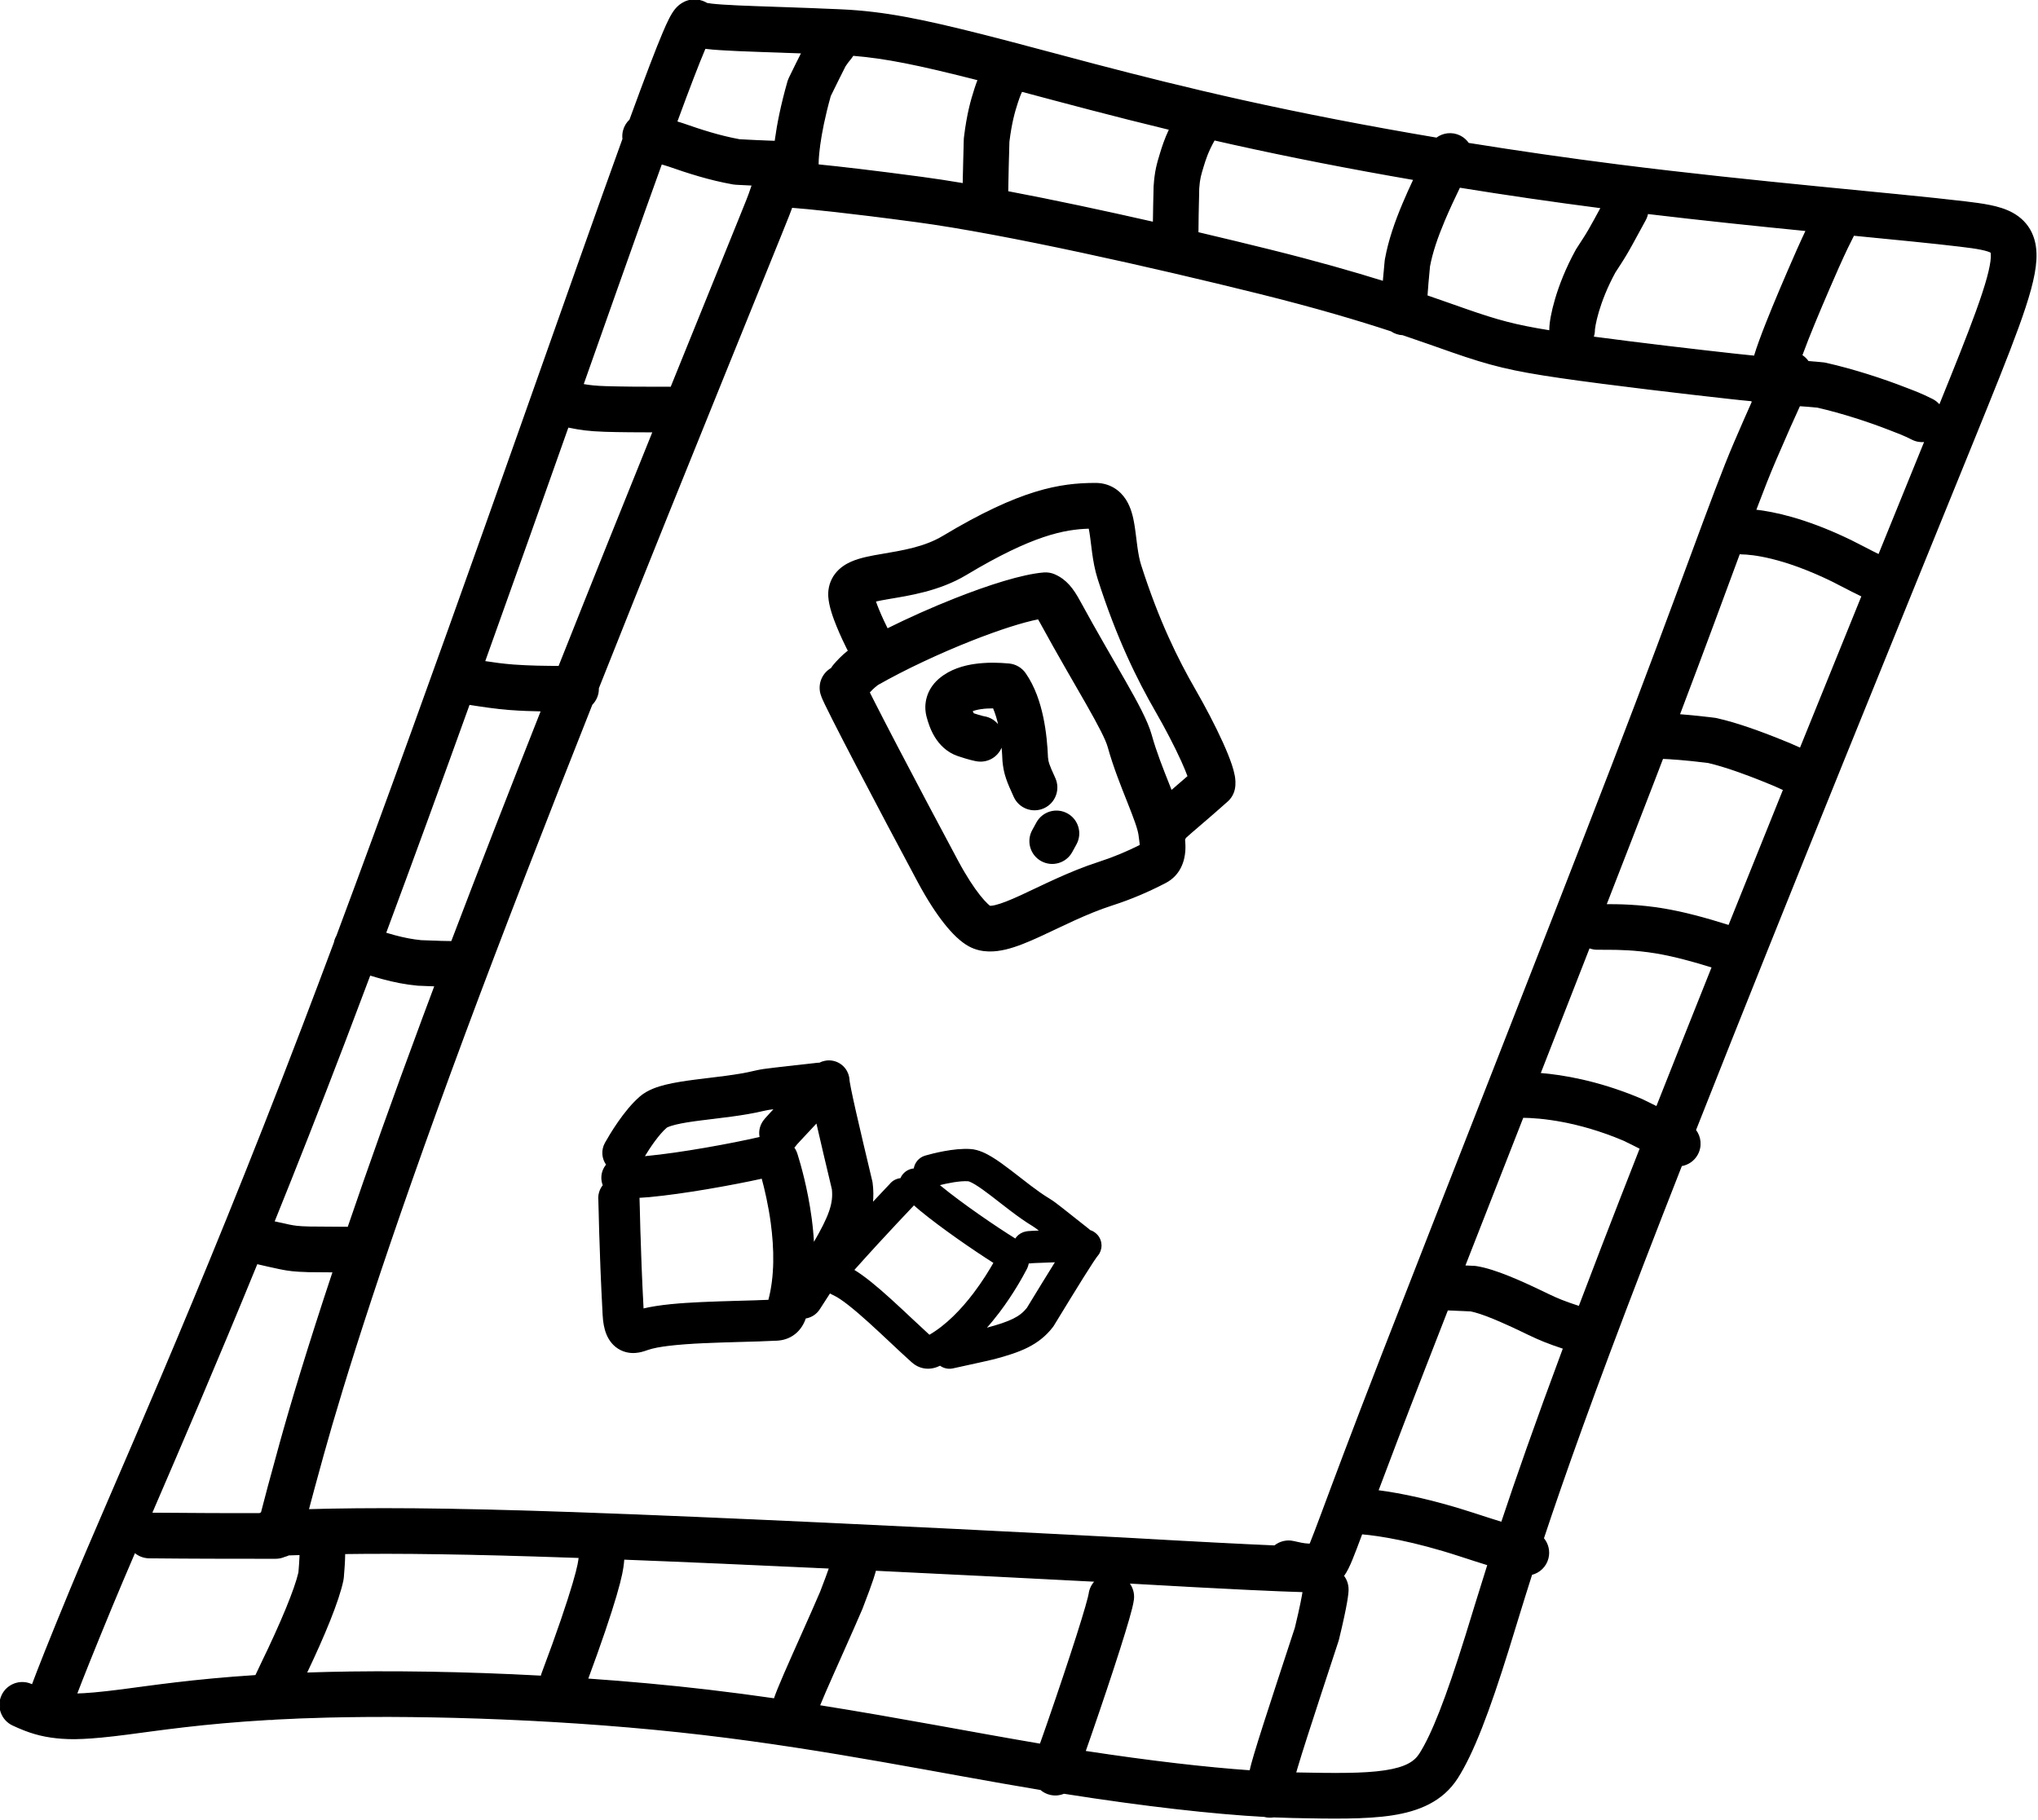
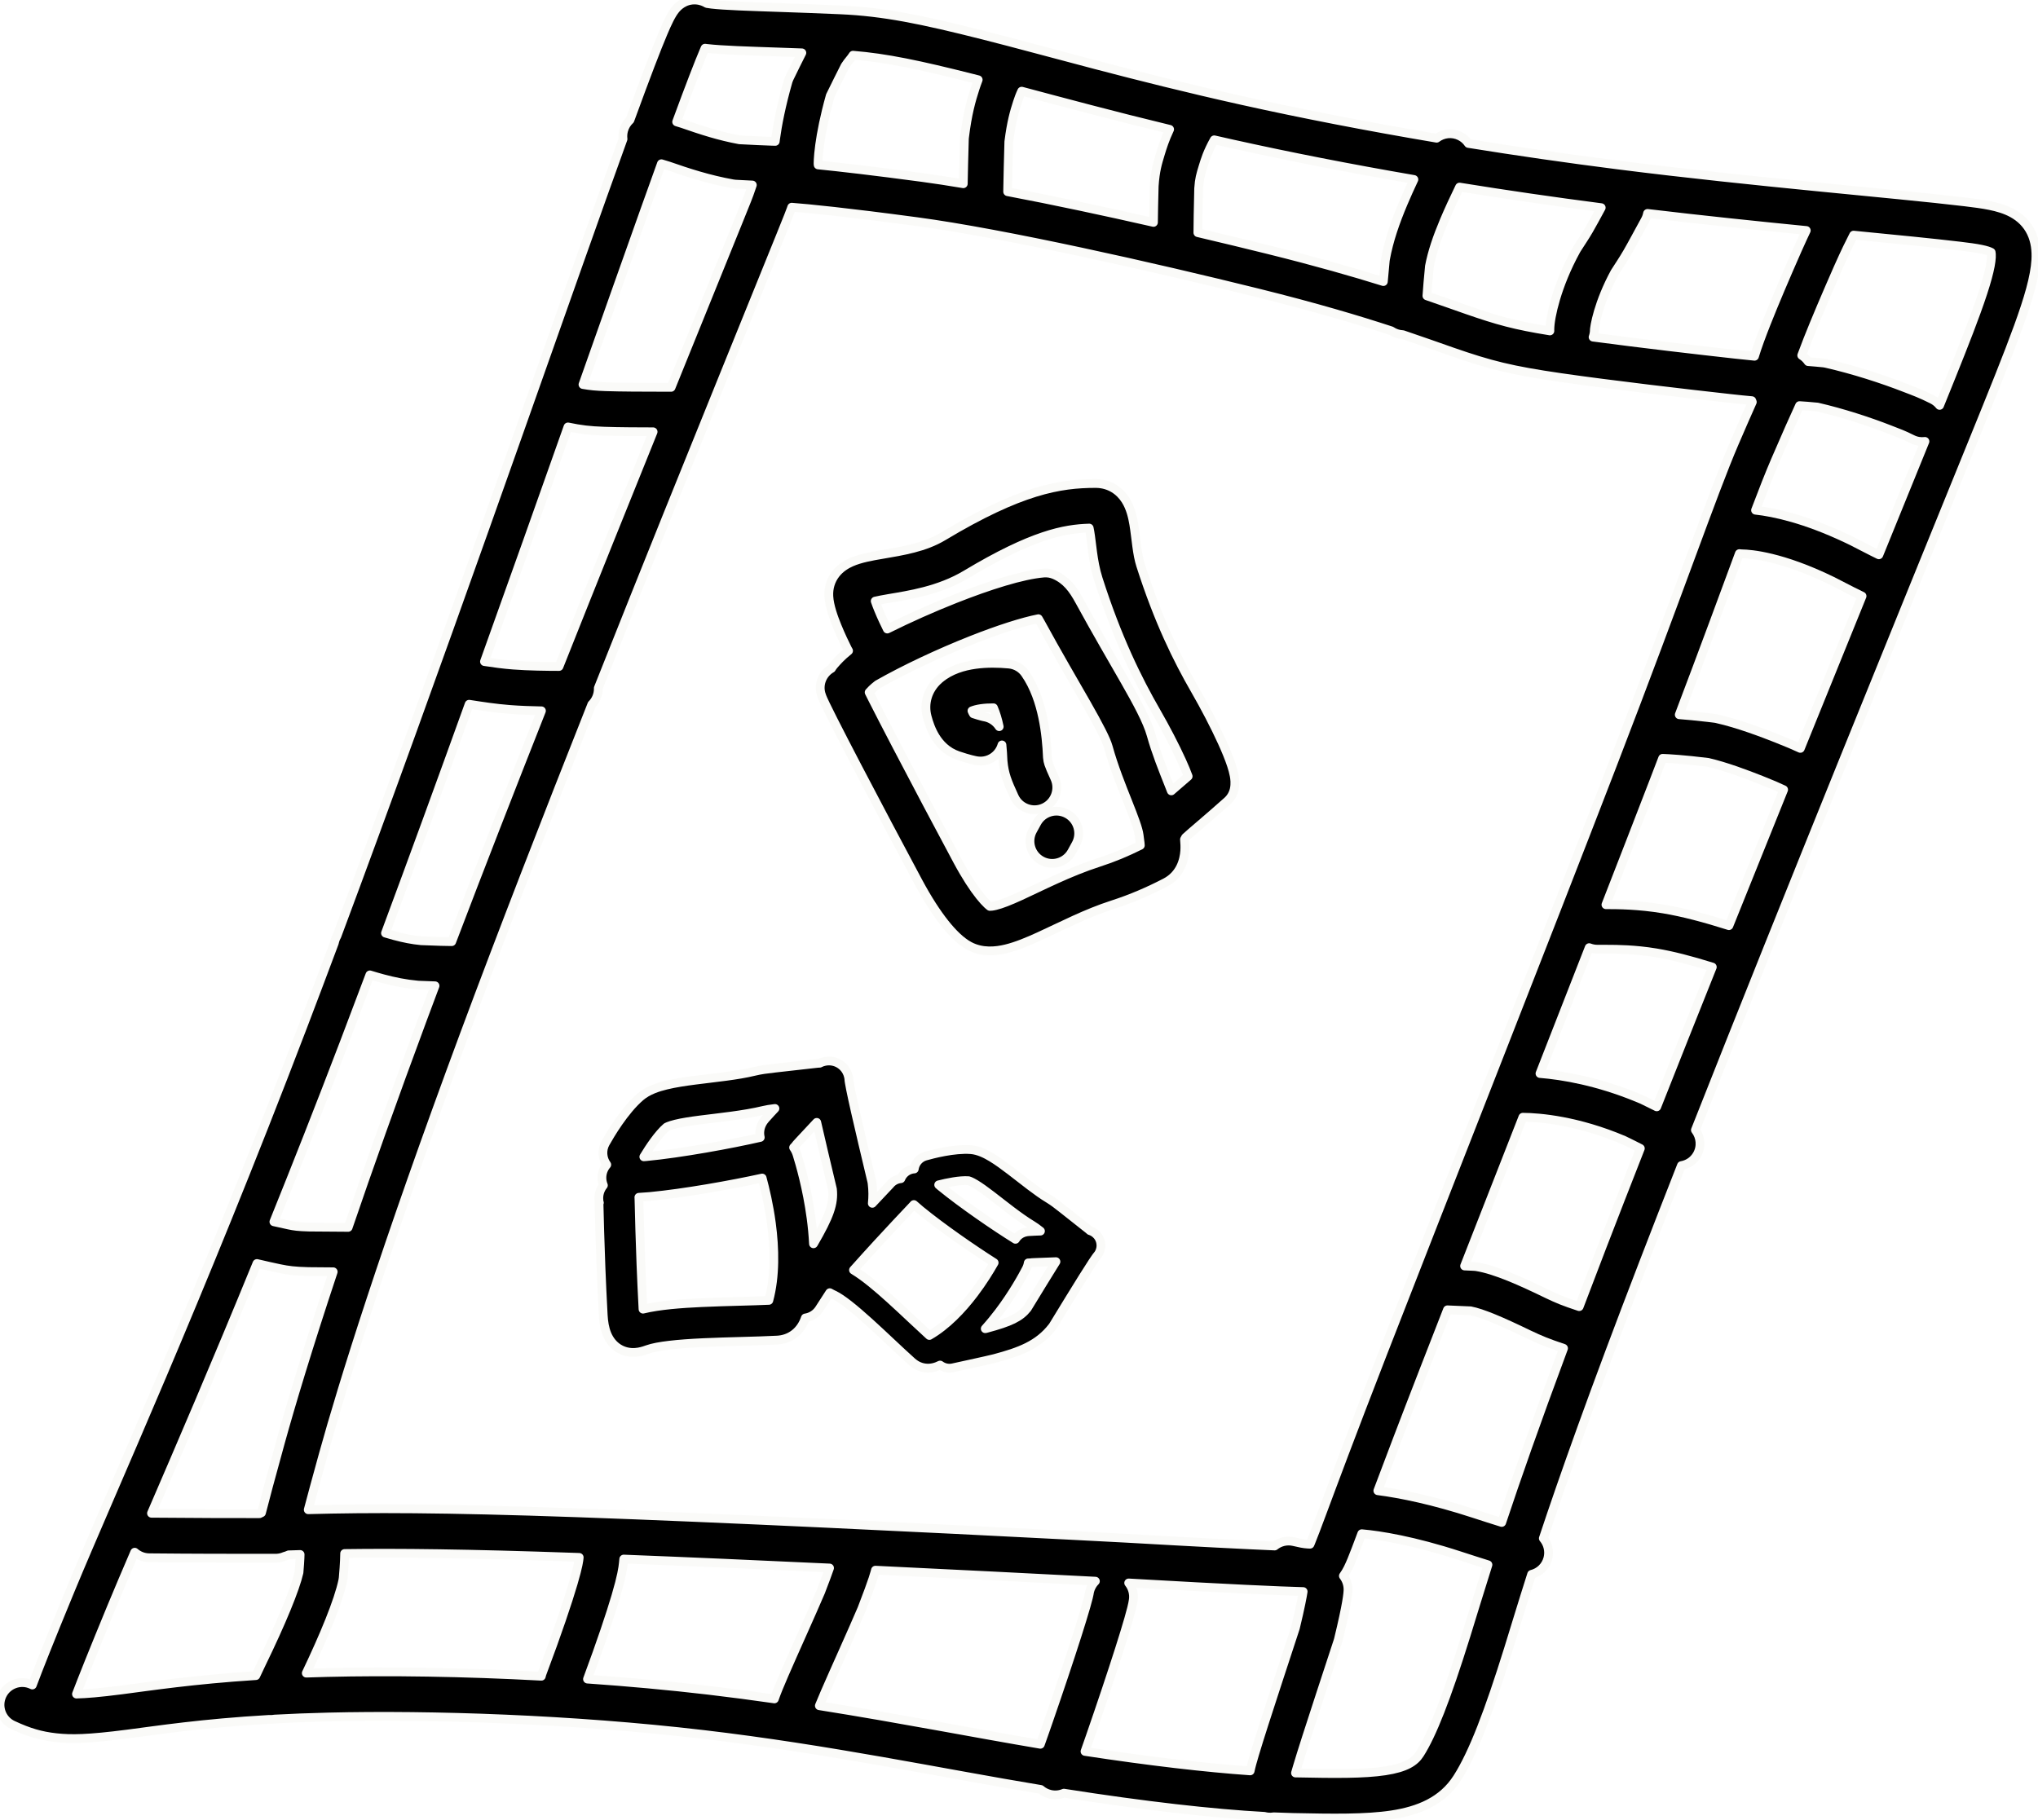
- <svg xmlns="http://www.w3.org/2000/svg" stroke="black" stroke-width="0.26" stroke-linejoin="round" width="458" height="409" viewBox="0 0 458 409" fill="none">
+ <svg xmlns="http://www.w3.org/2000/svg" stroke="#FAFAF8" stroke-width="1.97" stroke-linejoin="round" width="458" height="409" viewBox="0 0 458 409" fill="none">
  <path fill-rule="evenodd" clip-rule="evenodd" d="M186.365 238.479C186.389 238.479 186.413 238.48 186.436 238.481C186.489 238.482 186.542 238.485 186.596 238.489C186.62 238.49 186.644 238.492 186.669 238.494C186.711 238.498 186.753 238.501 186.796 238.506C186.845 238.512 186.894 238.519 186.942 238.526C186.96 238.528 186.977 238.531 186.995 238.533C187.049 238.542 187.103 238.552 187.157 238.563C187.177 238.567 187.196 238.57 187.216 238.574C187.264 238.585 187.313 238.596 187.361 238.608C187.383 238.613 187.405 238.618 187.427 238.623C187.476 238.636 187.525 238.651 187.574 238.665C187.598 238.673 187.623 238.68 187.647 238.688C187.693 238.702 187.738 238.718 187.783 238.734C187.803 238.741 187.823 238.748 187.844 238.755C187.885 238.77 187.927 238.786 187.968 238.802C188.006 238.817 188.044 238.833 188.082 238.85C188.103 238.859 188.124 238.869 188.144 238.878C188.189 238.898 188.233 238.919 188.277 238.941C188.303 238.954 188.329 238.967 188.355 238.981C188.395 239.001 188.434 239.022 188.472 239.043C188.492 239.054 188.512 239.065 188.532 239.076C188.581 239.105 188.629 239.134 188.678 239.164C188.689 239.172 188.701 239.179 188.713 239.187C188.755 239.214 188.797 239.241 188.839 239.27C188.863 239.287 188.887 239.304 188.911 239.322C188.945 239.346 188.979 239.371 189.012 239.397C189.036 239.415 189.06 239.434 189.084 239.452C189.122 239.482 189.159 239.513 189.196 239.544C189.213 239.558 189.229 239.573 189.245 239.587C189.283 239.62 189.32 239.653 189.357 239.688C189.375 239.704 189.392 239.721 189.409 239.738C189.442 239.769 189.475 239.801 189.508 239.834C189.544 239.871 189.578 239.909 189.613 239.948C189.624 239.96 189.637 239.972 189.648 239.985C189.65 239.987 189.652 239.99 189.654 239.992C189.727 240.074 189.796 240.159 189.862 240.245C189.889 240.28 189.916 240.315 189.941 240.351C189.974 240.396 190.005 240.442 190.036 240.489C190.108 240.597 190.175 240.708 190.237 240.822C190.451 241.213 190.609 241.64 190.699 242.093C190.748 242.338 190.777 242.586 190.785 242.834C190.785 242.838 190.786 242.841 190.786 242.845C190.79 242.867 190.858 243.418 191.138 244.823C191.397 246.119 191.772 247.841 192.241 249.915C192.71 251.987 193.267 254.38 193.885 257.003L195.895 265.478L195.946 265.718C195.961 265.799 195.973 265.88 195.983 265.961C196.18 267.534 196.186 269.027 196.033 270.476C196.107 270.397 196.18 270.318 196.252 270.241C197.494 268.916 198.483 267.871 199.158 267.156C199.499 266.796 199.751 266.53 199.919 266.35C199.97 266.294 200.008 266.253 200.034 266.224C200.63 265.484 201.507 265.02 202.448 264.935C202.617 264.517 202.869 264.123 203.207 263.782C203.833 263.152 204.641 262.809 205.464 262.756C205.648 261.424 206.596 260.261 207.971 259.868C209.479 259.438 214.388 258.128 218.162 258.406C219.901 258.533 221.569 259.391 222.84 260.158C224.217 260.99 225.685 262.07 227.111 263.161C230.099 265.449 232.963 267.814 235.661 269.445L235.679 269.456C236.72 270.094 237.425 270.638 238.739 271.674C240.11 272.755 242.063 274.313 244.637 276.341C244.744 276.426 244.845 276.517 244.94 276.612C245.003 276.631 245.065 276.651 245.127 276.674C245.144 276.68 245.161 276.688 245.178 276.695C245.213 276.708 245.249 276.722 245.284 276.737C245.303 276.745 245.322 276.754 245.342 276.763C245.376 276.778 245.411 276.793 245.445 276.81C245.521 276.847 245.596 276.888 245.669 276.93C245.708 276.952 245.746 276.976 245.784 277C246.061 277.176 246.311 277.389 246.527 277.632C246.55 277.657 246.572 277.683 246.594 277.708C246.612 277.73 246.63 277.752 246.648 277.775C246.661 277.79 246.673 277.807 246.685 277.823C246.709 277.853 246.733 277.884 246.756 277.915C246.769 277.934 246.782 277.954 246.796 277.973C246.812 277.997 246.829 278.021 246.845 278.045C246.863 278.074 246.881 278.104 246.899 278.133C246.911 278.152 246.922 278.17 246.933 278.189C246.95 278.217 246.966 278.247 246.982 278.276C246.992 278.294 247.003 278.313 247.012 278.331C247.03 278.365 247.048 278.399 247.064 278.434C247.074 278.453 247.082 278.474 247.092 278.493C247.102 278.516 247.112 278.538 247.122 278.56C247.137 278.594 247.151 278.628 247.165 278.662C247.173 278.682 247.18 278.701 247.187 278.721C247.2 278.755 247.213 278.788 247.224 278.823C247.231 278.842 247.237 278.861 247.243 278.88C247.255 278.917 247.266 278.953 247.277 278.99C247.282 279.007 247.286 279.024 247.291 279.041C247.3 279.074 247.308 279.107 247.316 279.14C247.322 279.166 247.328 279.192 247.334 279.218C247.34 279.248 247.347 279.278 247.352 279.308C247.356 279.326 247.359 279.345 247.362 279.364C247.387 279.51 247.404 279.659 247.41 279.811C247.411 279.846 247.411 279.882 247.412 279.917C247.412 279.938 247.413 279.959 247.413 279.98C247.413 280.018 247.411 280.056 247.41 280.094C247.409 280.112 247.41 280.13 247.409 280.148C247.409 280.154 247.407 280.159 247.407 280.165C247.405 280.2 247.401 280.234 247.398 280.268C247.391 280.35 247.383 280.432 247.37 280.513C247.308 280.904 247.179 281.287 246.982 281.644C246.942 281.717 246.897 281.787 246.852 281.857C246.754 282.008 246.644 282.155 246.519 282.293C246.507 282.307 246.495 282.321 246.482 282.334C246.478 282.339 246.474 282.345 246.47 282.35C246.464 282.359 246.193 282.707 245.559 283.664C244.982 284.536 244.233 285.713 243.341 287.138C242.45 288.562 241.429 290.214 240.314 292.031L236.721 297.907L236.617 298.067C236.581 298.119 236.544 298.172 236.505 298.222C233.33 302.338 229.089 303.859 223.461 305.365C223.437 305.371 223.412 305.376 223.387 305.382C221.095 305.942 217.684 306.659 214.131 307.447C213.093 307.676 212.061 307.419 211.272 306.827C210.323 307.306 209.2 307.623 207.971 307.485C206.677 307.339 205.683 306.741 204.98 306.114C203.535 304.823 201.934 303.321 200.31 301.796C198.673 300.259 197.002 298.69 195.37 297.213C191.971 294.137 189.166 291.872 187.446 291.061C187.271 290.978 186.892 290.806 186.476 290.562C185.713 291.742 184.916 292.973 184.112 294.224C183.382 295.36 182.226 296.056 180.988 296.24C180.557 297.511 179.827 298.79 178.6 299.762C177.294 300.796 175.853 301.149 174.652 301.212C172.204 301.341 169.43 301.42 166.614 301.498C163.776 301.577 160.879 301.657 158.099 301.785C152.305 302.053 147.782 302.521 145.527 303.321C145.214 303.432 144.402 303.735 143.525 303.886C142.605 304.045 141.116 304.134 139.562 303.375C137.937 302.581 136.955 301.215 136.4 299.863C135.874 298.579 135.644 297.117 135.562 295.599C135.143 287.839 134.914 281.32 134.781 276.723C134.715 274.425 134.673 272.606 134.642 271.364C134.627 270.737 134.615 270.273 134.605 269.963C134.602 269.87 134.599 269.8 134.597 269.751C134.474 268.552 134.84 267.35 135.602 266.425C135.389 265.901 135.269 265.328 135.269 264.728C135.269 263.605 135.68 262.579 136.36 261.791C135.353 260.413 135.176 258.52 136.065 256.934C137.033 255.207 140.279 249.645 143.925 246.521C145.614 245.073 147.889 244.355 149.716 243.91C151.696 243.429 153.98 243.09 156.232 242.799C160.957 242.189 165.627 241.761 169.496 240.822L169.523 240.815C171.031 240.459 172.152 240.319 174.255 240.078C176.45 239.828 179.586 239.486 183.704 239.013C183.874 238.993 184.043 238.984 184.211 238.984C184.328 238.923 184.447 238.868 184.567 238.819C184.586 238.811 184.605 238.803 184.624 238.795C184.653 238.784 184.682 238.774 184.711 238.763C184.751 238.748 184.791 238.731 184.832 238.717C185.005 238.658 185.182 238.612 185.359 238.574C185.506 238.544 185.655 238.52 185.806 238.504C185.842 238.5 185.877 238.496 185.913 238.493C185.932 238.492 185.951 238.491 185.971 238.49C186.028 238.485 186.086 238.482 186.144 238.48C186.148 238.48 186.151 238.48 186.155 238.48C186.17 238.479 186.186 238.479 186.201 238.479C186.256 238.478 186.31 238.478 186.365 238.479ZM205.298 270.841C205.225 270.923 205.135 271.02 205.043 271.119C204.853 271.323 204.581 271.611 204.245 271.966C203.566 272.684 202.588 273.716 201.359 275.028C198.984 277.563 195.671 281.143 191.805 285.473C194.363 287.007 197.332 289.547 200.068 292.023C201.757 293.551 203.477 295.167 205.101 296.693C206.43 297.94 207.694 299.122 208.853 300.177C212.703 297.958 216.133 294.362 218.881 290.738C220.876 288.106 222.416 285.583 223.417 283.82C218.702 280.83 211.637 275.95 206.898 272.059C206.887 272.05 206.876 272.042 206.865 272.032C206.273 271.534 205.788 271.114 205.376 270.75C205.345 270.786 205.318 270.819 205.298 270.841ZM237.304 283.588C235.643 283.656 233.826 283.717 232.842 283.758C232.512 283.772 232.269 283.783 232.091 283.792C231.984 283.798 231.907 283.803 231.852 283.807C231.593 283.856 231.333 283.871 231.077 283.862C231.011 284.294 230.874 284.746 230.635 285.205C229.821 286.767 227.676 290.723 224.459 294.967C223.546 296.171 222.528 297.418 221.415 298.655C221.503 298.633 221.591 298.615 221.677 298.594C227.086 297.146 229.247 296.096 230.865 294.064C233.303 290.068 235.541 286.409 237.304 283.588ZM171.281 264.791C164.382 266.306 153.735 268.212 146.037 268.94C146.019 268.941 146 268.943 145.982 268.945C145.042 269.022 144.253 269.077 143.576 269.117C143.578 269.147 143.581 269.173 143.582 269.195C143.589 269.334 143.595 269.502 143.6 269.673C143.612 270.025 143.624 270.527 143.639 271.145C143.67 272.394 143.712 274.191 143.777 276.463C143.903 280.837 144.118 286.969 144.504 294.259C148.167 293.37 153.06 293.009 157.683 292.795C160.562 292.662 163.546 292.581 166.363 292.502C168.647 292.439 170.814 292.375 172.779 292.289C174.238 286.893 174.112 280.642 173.352 274.963C172.804 270.865 171.951 267.262 171.281 264.791ZM183.549 252.277C182.143 253.79 180.617 255.411 179.79 256.303C179.506 256.609 179.299 256.835 179.148 257.002C179.061 257.098 178.998 257.17 178.953 257.221C178.775 257.481 178.571 257.717 178.348 257.929C178.66 258.37 178.927 258.887 179.116 259.494C179.778 261.623 181.378 267.088 182.272 273.77C182.517 275.596 182.709 277.545 182.815 279.568C182.836 279.534 182.857 279.502 182.877 279.469C186.426 273.375 187.424 270.525 187.077 267.298C185.718 261.597 184.477 256.364 183.549 252.277ZM217.649 265.387C215.707 265.244 212.816 265.843 210.952 266.316C211.082 266.427 211.218 266.546 211.362 266.667C216.188 270.627 223.754 275.805 228.205 278.561C228.599 277.907 229.208 277.376 229.979 277.089L230.153 277.03C230.55 276.902 230.892 276.863 231.168 276.839C231.45 276.815 231.877 276.791 232.554 276.763C232.913 276.748 233.346 276.733 233.823 276.715C232.947 276.031 232.566 275.758 232.021 275.424C228.892 273.53 225.514 270.755 222.855 268.719C221.455 267.647 220.246 266.769 219.221 266.151C218.138 265.496 217.671 265.393 217.649 265.387ZM134.696 270.328C134.697 270.332 134.699 270.336 134.7 270.341C134.698 270.332 134.695 270.322 134.693 270.313C134.694 270.318 134.695 270.323 134.696 270.328ZM174.154 249.153C172.898 249.305 172.336 249.399 171.591 249.574L171.59 249.574C167.088 250.663 161.58 251.185 157.385 251.726C155.173 252.011 153.308 252.299 151.842 252.656C150.222 253.049 149.751 253.38 149.78 253.355C147.954 254.919 145.944 257.937 144.688 260.018C144.857 260.005 145.031 259.992 145.213 259.977C153.039 259.235 164.392 257.154 170.855 255.662C170.644 254.73 170.727 253.723 171.159 252.787L171.262 252.575C171.509 252.1 171.785 251.756 172.013 251.487C172.246 251.212 172.61 250.81 173.192 250.183C173.468 249.885 173.795 249.536 174.154 249.153Z" fill="black" />
  <path d="M233.029 184.923C234.356 182.502 237.394 181.614 239.816 182.941C242.238 184.267 243.126 187.306 241.8 189.728L240.848 191.463C239.522 193.885 236.483 194.772 234.061 193.446C231.64 192.119 230.752 189.08 232.079 186.658L233.029 184.923Z" fill="black" />
  <path fill-rule="evenodd" clip-rule="evenodd" d="M219.106 149.358C221.77 148.981 224.494 149.055 226.748 149.265C228.212 149.401 229.543 150.175 230.385 151.381C232.481 154.385 233.647 157.992 234.331 161.238C235.01 164.46 235.281 167.671 235.386 170.254C235.448 170.9 235.523 171.252 235.679 171.718C235.889 172.349 236.255 173.21 237.04 174.929C238.186 177.441 237.079 180.406 234.567 181.553C232.055 182.7 229.089 181.593 227.942 179.081C226.374 175.646 225.686 173.987 225.419 171.09C225.41 171 225.405 170.909 225.401 170.819C225.361 169.76 225.288 168.616 225.17 167.44C224.572 169.531 222.648 171.064 220.364 171.064C220.116 171.064 219.921 171.044 219.863 171.038C219.776 171.03 219.703 171.02 219.657 171.014C219.563 171.001 219.481 170.988 219.424 170.978C219.304 170.957 219.181 170.932 219.063 170.907C218.822 170.857 218.523 170.786 218.172 170.696C217.465 170.513 216.502 170.235 215.302 169.827C212.791 168.976 211.188 167.211 210.205 165.615C209.242 164.051 208.695 162.372 208.356 161.081C207.591 158.168 208.429 155.007 210.981 152.749L211.213 152.551C213.616 150.537 216.61 149.711 219.106 149.358ZM223.264 159.092C222.306 159.087 221.371 159.137 220.509 159.259C219.583 159.39 218.907 159.583 218.429 159.777C218.528 160.022 218.626 160.219 218.72 160.371C218.736 160.399 218.753 160.421 218.766 160.441C219.616 160.723 220.256 160.906 220.673 161.014C220.889 161.07 221.037 161.103 221.116 161.119C222.553 161.336 223.789 162.166 224.552 163.332C224.549 163.321 224.548 163.31 224.546 163.299C224.209 161.703 223.779 160.285 223.264 159.092Z" fill="black" />
  <path fill-rule="evenodd" clip-rule="evenodd" d="M246.459 108.681C249.372 108.768 251.592 110.273 252.942 112.394C254.081 114.183 254.532 116.292 254.792 117.827C255.051 119.356 255.266 121.388 255.46 122.801C255.681 124.42 255.937 125.832 256.328 127.055C260.348 139.644 264.643 148.278 268.519 155.005C270.728 158.839 272.998 163.177 274.674 166.872C275.507 168.709 276.237 170.484 276.738 172.006C276.987 172.762 277.213 173.558 277.355 174.327C277.472 174.957 277.652 176.15 277.364 177.429C277.136 178.443 276.597 179.362 275.822 180.056C273.458 182.173 271.354 183.977 269.673 185.417C268.162 186.711 267.102 187.622 266.43 188.242C266.361 188.353 266.285 188.493 266.19 188.681C266.263 189.486 266.307 190.385 266.248 191.249C266.107 193.305 265.303 196.603 261.886 198.374C258.112 200.33 254.232 202.009 250.028 203.363C244.006 205.302 238.661 208.126 233.476 210.494C231.022 211.615 228.463 212.693 226.076 213.271C223.773 213.828 220.692 214.158 217.835 212.623C215.941 211.606 214.075 209.744 212.33 207.549C210.493 205.238 208.471 202.147 206.36 198.209C202.179 190.409 196.915 180.469 192.641 172.28C190.506 168.187 188.61 164.517 187.219 161.766C186.524 160.393 185.944 159.227 185.519 158.342C185.308 157.903 185.122 157.504 184.974 157.171C184.884 156.966 184.642 156.428 184.499 155.895C183.895 153.646 184.924 151.344 186.86 150.247C187.021 149.967 187.212 149.698 187.432 149.446C188.207 148.559 189.084 147.564 190.696 146.273C190.605 146.13 190.522 145.981 190.444 145.826C189.903 144.747 188.961 142.789 188.124 140.734C187.385 138.919 186.382 136.226 186.265 134.014C186.171 132.222 186.664 130.467 187.811 128.995C188.861 127.649 190.206 126.863 191.299 126.377C193.349 125.466 195.977 125.016 198.091 124.656C202.883 123.837 207.774 123.068 211.961 120.554C229.377 110.099 238.217 108.69 246.175 108.677L246.459 108.681ZM233.35 139.07C229.865 139.75 224.504 141.453 218.327 143.895C211.075 146.762 203.298 150.405 197.226 153.861C196.654 154.301 196.265 154.647 195.97 154.935C195.74 155.159 195.545 155.37 195.322 155.619C195.567 156.111 195.841 156.657 196.142 157.252C197.506 159.948 199.378 163.575 201.507 167.654C205.762 175.807 211.009 185.715 215.174 193.485C217.072 197.026 218.776 199.589 220.158 201.327C220.848 202.196 221.43 202.822 221.883 203.248C222.152 203.502 222.344 203.653 222.455 203.735C222.615 203.739 223.003 203.726 223.724 203.551C225.106 203.217 226.916 202.497 229.322 201.399C233.857 199.327 240.199 196.022 246.964 193.844C250.203 192.801 253.249 191.521 256.266 190.011C256.258 189.852 256.245 189.668 256.222 189.455C256.163 188.885 256.089 188.428 255.993 187.708C255.804 186.29 254.928 183.941 253.424 180.156C252.04 176.673 250.308 172.376 249.055 167.865C248.598 166.216 247.011 163.135 244.123 158.065C241.393 153.272 237.737 147.081 233.803 139.858C233.629 139.539 233.478 139.28 233.35 139.07ZM244.777 118.698C239.22 118.858 232.029 120.169 217.107 129.127C211.008 132.789 204.118 133.771 199.773 134.513C198.419 134.744 197.423 134.935 196.687 135.109C196.878 135.675 197.117 136.303 197.386 136.962C198.089 138.691 198.909 140.397 199.384 141.343C199.391 141.358 199.397 141.373 199.404 141.388C204.317 138.94 209.619 136.585 214.65 134.596C222.182 131.618 229.754 129.196 234.571 128.803C235.4 128.735 236.235 128.875 236.996 129.211C239.587 130.354 241.086 132.324 242.585 135.074C246.461 142.19 249.985 148.151 252.812 153.115C255.481 157.802 257.828 162.082 258.691 165.191C259.774 169.09 261.291 172.876 262.717 176.462C262.887 176.89 263.057 177.327 263.23 177.767C264.349 176.808 265.621 175.717 267.016 174.494C266.671 173.544 266.183 172.363 265.566 171.003C264.05 167.66 261.938 163.612 259.855 159.997C255.675 152.742 251.069 143.456 246.803 130.096C246.146 128.039 245.797 125.948 245.552 124.157C245.278 122.16 245.166 120.876 244.932 119.499C244.879 119.182 244.826 118.917 244.777 118.698Z" fill="black" />
  <path fill-rule="evenodd" clip-rule="evenodd" d="M156.448 0.013C157.549 0.088 158.375 0.49 158.86 0.788C159.095 0.833 159.447 0.889 159.943 0.947C161.337 1.108 163.356 1.237 166.075 1.358C168.772 1.477 172.022 1.584 175.846 1.716C179.658 1.848 184.009 2.002 188.856 2.218C198.622 2.652 207.058 4.385 221.054 7.921C235.213 11.498 254.504 17.116 279.215 22.608C292.574 25.577 307.294 28.444 322.855 31.067C324.315 29.969 326.325 29.712 328.075 30.575C328.877 30.97 329.525 31.553 329.995 32.243C340.925 34.003 352.219 35.636 363.707 37.093C379.016 39.035 394.458 40.627 408.09 41.974C421.673 43.316 433.554 44.422 441.581 45.379C443.563 45.616 445.487 45.863 447.191 46.21C448.874 46.553 450.671 47.052 452.285 47.947C454.005 48.9 455.529 50.31 456.493 52.343C457.412 54.281 457.622 56.368 457.514 58.378C457.308 62.225 455.83 67.198 453.552 73.484C451.22 79.915 447.812 88.328 443.366 99.274C428.526 135.806 401.622 201.754 381.008 254.009C382.2 255.56 382.417 257.738 381.385 259.542C380.609 260.899 379.293 261.752 377.863 261.99C374.85 269.665 372.004 276.975 369.386 283.771C358.014 313.288 351.299 332.303 346.83 345.781C347.839 346.975 348.275 348.623 347.857 350.253C347.383 352.103 345.933 353.443 344.2 353.867C342.005 360.748 340.447 365.976 338.982 370.675C334.597 384.747 331.051 394.065 327.499 399.625C324.152 404.864 318.794 407.01 312.785 407.926C306.914 408.821 299.391 408.692 290.57 408.512C289.202 408.484 287.761 408.435 286.251 408.367C285.862 408.432 285.461 408.452 285.051 408.421C284.733 408.397 284.425 408.343 284.129 408.263C272.563 407.631 257.262 405.915 239.086 403.054C238.15 403.446 237.088 403.559 236.025 403.312C235.203 403.12 234.475 402.735 233.88 402.217C211.529 398.517 186.34 393.173 158.004 389.852C128.555 386.4 96.839 385.375 73.755 385.932C69.419 386.037 65.424 386.197 61.736 386.398C61.314 386.478 60.88 386.504 60.443 386.472C45.315 387.349 35.507 388.876 28.608 389.766C19.775 390.905 15.986 390.954 12.598 390.578C9.192 390.201 6.5 389.42 2.886 387.733C0.383 386.565 -0.697 383.589 0.471 381.087C1.639 378.585 4.614 377.503 7.116 378.671C7.167 378.695 7.218 378.717 7.268 378.74C7.288 378.686 7.309 378.632 7.33 378.576C8.583 375.214 11.028 368.993 15.821 357.391C24.985 335.208 44.114 293.456 68.08 230.64C70.394 224.574 72.75 218.326 75.134 211.952C75.174 211.741 75.227 211.529 75.297 211.319C75.408 210.98 75.553 210.662 75.725 210.365C97.862 151.073 122.141 81.246 135.545 43.688C137.204 39.039 138.688 34.912 140.014 31.249C139.937 30.635 139.972 29.997 140.138 29.362C140.388 28.405 140.899 27.587 141.574 26.962C145.282 16.806 147.577 10.845 149.048 7.378C150.024 5.077 150.877 3.253 151.796 2.131C152.169 1.674 153.738 -0.172 156.448 0.013ZM306.03 344.738C305.063 347.327 304.36 349.192 303.806 350.536C303.237 351.92 302.665 353.174 301.899 354.221C302.55 355.065 302.938 356.122 302.938 357.271C302.938 358.101 302.744 360.416 300.793 368.447C300.762 368.574 300.726 368.701 300.685 368.825C297.83 377.53 295.389 384.944 293.619 390.47C292.733 393.234 292.026 395.496 291.521 397.194C291.373 397.694 291.245 398.136 291.137 398.521C300.07 398.701 306.51 398.767 311.278 398.04C315.971 397.324 317.95 395.997 319.072 394.24C321.803 389.965 325.013 381.89 329.434 367.699C330.838 363.196 332.332 358.192 334.388 351.717C332.519 351.134 330.518 350.498 328.037 349.684C317.644 346.292 310.121 345.093 306.03 344.738ZM253.648 355.802C254.454 356.816 254.869 358.139 254.697 359.526C254.567 360.578 254.131 362.213 253.653 363.879C253.13 365.703 252.416 368.031 251.562 370.714C249.854 376.08 247.55 382.969 245.008 390.317C244.521 391.75 244.146 392.802 243.835 393.672C258.519 395.915 271.041 397.35 280.949 398.044C281.145 397.07 281.521 395.739 281.935 394.345C282.471 392.544 283.204 390.202 284.096 387.419C285.866 381.893 288.298 374.503 291.117 365.909C292.296 361.042 292.712 358.702 292.859 357.739C287.451 357.59 276.794 357.123 253.648 355.802ZM196.74 352.932C196.709 353.064 196.678 353.194 196.644 353.32C196.538 353.712 196.384 354.217 196.167 354.87C195.73 356.183 194.985 358.255 193.723 361.513C193.704 361.564 193.682 361.615 193.661 361.665C191.557 366.609 187.502 375.537 185.435 380.306C184.877 381.595 184.455 382.598 184.134 383.4C202.244 386.274 218.989 389.57 233.797 392.064C234.27 390.71 234.918 388.932 235.54 387.101L235.549 387.073C238.077 379.769 240.355 372.951 242.033 367.681C242.873 365.043 243.555 362.817 244.041 361.124C244.284 360.276 244.469 359.589 244.599 359.065C244.729 358.54 244.768 358.318 244.772 358.297C244.913 357.162 245.424 356.163 246.169 355.406C232.673 354.702 215.119 353.812 196.74 352.932ZM140.175 350.434C140.156 350.674 140.129 350.956 140.088 351.339C139.966 352.475 139.729 354.247 138.403 358.749C137.2 362.831 135.071 369.227 132.028 377.413C141.079 378.044 150.223 378.871 159.168 379.919C164.2 380.509 169.156 381.166 174.026 381.867C174.484 380.53 175.163 378.858 176.26 376.328C178.527 371.097 182.257 362.918 184.43 357.816C185.406 355.294 186.03 353.582 186.427 352.443C170.493 351.697 154.396 350.986 140.175 350.434ZM30.277 348.896C28.279 353.549 26.532 357.653 25.063 361.209C20.86 371.383 18.503 377.321 17.186 380.779C19.3 380.733 22.351 380.49 27.329 379.848C33.816 379.011 43.252 377.552 57.489 376.633C57.82 375.92 58.239 375.03 58.793 373.875L58.804 373.852C63.228 364.749 66.346 357.186 67.194 353.448C67.32 351.975 67.386 350.914 67.418 350.212C67.434 349.85 67.441 349.582 67.445 349.403C66.583 349.428 65.731 349.455 64.886 349.484C64.589 349.625 64.276 349.738 63.951 349.819C63.411 350.055 62.822 350.201 62.203 350.233L61.945 350.24H57.214C52.559 350.24 43.267 350.239 33.522 350.138C32.278 350.125 31.145 349.657 30.277 348.896ZM129.346 350.031C104.75 349.166 89.467 349.018 77.449 349.184C77.447 349.62 77.424 351.303 77.13 354.638C77.113 354.831 77.084 355.024 77.045 355.214C76.08 359.86 72.826 367.69 68.831 376.073C70.348 376.02 71.908 375.974 73.513 375.935C87.304 375.602 104.085 375.822 121.651 376.771C121.703 376.529 121.774 376.288 121.864 376.05C125.287 366.973 127.595 360.05 128.81 355.923C130.006 351.863 130.1 350.69 130.144 350.277C130.153 350.195 130.159 350.123 130.166 350.06C129.892 350.05 129.619 350.04 129.346 350.031ZM177.81 46.909C177.29 48.392 176.708 49.764 162.841 84.008C155.725 101.579 145.325 127.277 134.455 154.669C134.456 154.717 134.459 154.765 134.459 154.813C134.459 156.19 133.901 157.437 133 158.341C123.038 183.487 112.789 209.806 104.398 232.399C86.418 280.813 77.034 311.079 72.621 327.016C71.076 332.595 70.01 336.55 69.271 339.347C82.832 338.984 99.193 338.964 129.698 340.036C162.265 341.181 209.696 343.505 240.747 345.11L252.961 345.748L252.983 345.749C269.65 346.704 279.944 347.22 286.449 347.497C287.607 346.562 289.168 346.15 290.729 346.514C292.049 346.822 292.92 347.015 293.926 347.077C294.097 347.088 294.257 347.092 294.404 347.094C294.451 346.983 294.505 346.863 294.558 346.733C295.111 345.388 295.875 343.359 297.087 340.111C299.49 333.666 303.518 322.794 310.767 304.136C323.531 271.285 346.863 212.15 362.336 172C377.681 132.181 384.795 111.153 389.766 99.575C391.403 95.763 392.73 92.747 393.797 90.365C393.754 90.264 393.716 90.162 393.68 90.058C392.305 89.939 390.67 89.765 388.763 89.555C379.27 88.508 361.804 86.47 350.801 84.874C339.598 83.25 334.984 82.078 326.295 79.058C323.216 77.988 319.667 76.704 315.257 75.221C314.296 75.179 313.405 74.867 312.659 74.358C305.376 71.969 295.893 69.121 282.8 65.87C259.3 60.036 225.747 52.458 205.985 49.811C189.975 47.667 181.771 46.869 177.925 46.574C177.887 46.683 177.85 46.795 177.81 46.909ZM320.088 307.757C315.396 319.832 312.061 328.628 309.642 335.074C314.792 335.739 322.079 337.221 331.139 340.178L331.147 340.18C333.629 340.994 335.614 341.625 337.479 342.205C340.692 332.537 345.041 320.067 351.375 303.06C347.728 301.844 346.168 301.19 343.586 299.967C343.571 299.96 343.556 299.953 343.541 299.946C337.288 296.909 333.014 295.116 330.477 294.635C328.253 294.522 326.509 294.453 325.321 294.412C325.31 294.412 325.298 294.411 325.287 294.41C323.412 299.211 321.668 303.689 320.088 307.757ZM57.743 284.004C48.395 306.873 40.324 325.581 34.045 340.141C43.579 340.237 52.627 340.24 57.214 340.24H58.319C58.463 340.161 58.611 340.088 58.764 340.024C59.471 337.24 60.73 332.484 62.983 324.347C65.373 315.717 69.16 303.076 74.883 285.86C73.276 285.849 71.421 285.835 69.351 285.814C69.324 285.813 69.297 285.812 69.27 285.812C66.133 285.728 64.804 285.547 62.854 285.148C61.426 284.855 59.607 284.436 57.743 284.004ZM342.232 251.123C337.636 262.857 333.179 274.234 329.139 284.561L331.312 284.663L331.589 284.686C331.681 284.696 331.773 284.708 331.864 284.723C336.077 285.414 341.779 287.973 347.91 290.95C350.132 292.002 351.336 292.516 354.892 293.693C356.499 289.445 358.216 284.946 360.054 280.176C362.702 273.301 365.583 265.903 368.634 258.135C367.645 257.624 366.46 257.028 364.917 256.285C354.583 251.894 346.055 251.147 342.232 251.123ZM83.122 219.128C81.199 224.253 79.298 229.288 77.423 234.204C71.86 248.785 66.545 262.256 61.553 274.621C62.803 274.908 63.935 275.162 64.863 275.352C66.157 275.617 66.894 275.744 69.483 275.815C73.15 275.852 76.138 275.871 78.244 275.88C82.774 262.598 88.305 247.009 95.024 228.917C95.918 226.511 96.833 224.063 97.766 221.578C96.729 221.545 95.504 221.502 94.097 221.439C94.018 221.435 93.94 221.43 93.862 221.423C91.093 221.169 88.605 220.66 86.052 219.976C85.082 219.716 84.102 219.429 83.122 219.128ZM357.14 213.004C353.51 222.307 349.777 231.855 346.08 241.297C351.314 241.722 358.953 243.05 367.695 246.611L368.938 247.129L369.142 247.221C370.384 247.818 371.419 248.332 372.316 248.786C376.299 238.699 380.507 228.125 384.808 217.368C379.954 215.855 375.819 214.781 372.171 214.175C367.365 213.377 363.357 213.362 361.217 213.356C359.018 213.349 358.992 213.349 358.964 213.349C358.32 213.349 357.706 213.226 357.14 213.004ZM105.43 158.297C99.21 175.565 92.849 193.026 86.631 209.741C87.313 209.947 87.982 210.14 88.641 210.317C90.756 210.884 92.641 211.261 94.668 211.454C98.255 211.613 100.557 211.648 101.514 211.658C107.84 195.021 114.795 177.193 121.679 159.773C119.429 159.731 116.893 159.646 114.549 159.463C111.326 159.212 108.465 158.767 105.43 158.297ZM371.667 175.597C368.378 184.13 364.728 193.528 360.901 203.354C361.01 203.354 361.125 203.355 361.247 203.356C363.488 203.363 368.166 203.373 373.808 204.31C378.264 205.049 383.128 206.348 388.537 208.058C392.622 197.872 396.757 187.602 400.836 177.501C399.485 176.862 398.248 176.322 395.763 175.338C392.519 174.053 387.778 172.266 383.826 171.358C378.348 170.684 375.057 170.5 373.641 170.449C372.998 172.127 372.342 173.844 371.667 175.597ZM390.884 124.439C387.484 133.627 383.167 145.389 377.379 160.652C379.043 160.778 381.182 160.975 383.83 161.285L385.31 161.464L385.548 161.499C385.626 161.513 385.705 161.529 385.783 161.546C390.635 162.629 396.154 164.737 399.445 166.04C401.844 166.99 403.232 167.586 404.588 168.216C409.402 156.311 414.088 144.759 418.462 133.989C417.749 133.642 417.027 133.289 416.285 132.915C415.257 132.397 414.197 131.845 411.681 130.556C400.405 125.06 393.459 124.512 391.483 124.485C391.28 124.482 391.08 124.465 390.884 124.439ZM127.641 95.963C121.843 112.356 115.47 130.321 108.875 148.706C111.063 149.04 113.022 149.314 115.325 149.493C118.832 149.766 122.914 149.804 125.625 149.81C133.256 130.59 140.632 112.262 146.776 97.054C143.871 97.05 139.078 97.035 135.763 96.918C132.413 96.8 130.544 96.564 127.641 95.963ZM404.411 91.173C403.218 93.764 401.463 97.681 398.955 103.522C397.654 106.55 396.221 110.199 394.524 114.681C398.729 115.147 405.633 116.635 414.921 121.019L416.085 121.577L416.173 121.621C418.809 122.972 419.785 123.481 420.783 123.984C421.27 124.229 421.751 124.466 422.235 124.703C426.039 115.345 429.537 106.74 432.595 99.216C431.648 99.333 430.658 99.181 429.742 98.721C427.722 97.706 426.738 97.355 424.648 96.552C424.64 96.549 424.632 96.545 424.624 96.542C419.973 94.728 414.044 92.79 408.429 91.497C406.68 91.326 405.358 91.229 404.411 91.173ZM416.562 52.852C415.489 54.978 414.914 56.094 413.084 60.178C410.292 66.516 407.959 72.021 406.274 76.287C405.732 77.662 405.278 78.858 404.905 79.878C405.478 80.243 405.971 80.72 406.353 81.279C406.876 81.318 407.457 81.364 408.097 81.421L409.734 81.576L410.039 81.617C410.14 81.633 410.241 81.652 410.341 81.675C416.607 83.095 423.135 85.228 428.234 87.217C430.283 88.004 431.708 88.518 434.231 89.785C434.892 90.118 435.447 90.577 435.882 91.118C439.468 82.274 442.209 75.431 444.15 70.075C446.454 63.72 447.411 60.031 447.528 57.843C447.562 57.211 447.51 56.868 447.476 56.716C447.465 56.709 447.452 56.702 447.438 56.694C447.124 56.519 446.473 56.269 445.197 56.009C443.943 55.754 442.393 55.547 440.396 55.309C434.39 54.593 426.181 53.79 416.562 52.852ZM148.641 36.805C147.527 39.892 146.303 43.295 144.964 47.049C141.119 57.823 136.364 71.293 131.013 86.433C132.685 86.733 133.966 86.848 136.117 86.924C139.602 87.047 144.939 87.053 147.704 87.056C150.44 87.059 150.477 87.059 150.512 87.059C150.614 87.059 150.714 87.063 150.814 87.069C151.78 84.683 152.701 82.407 153.572 80.255C167.554 45.729 167.959 44.783 168.375 43.598C168.556 43.081 168.775 42.398 169.072 41.586C167.947 41.534 166.694 41.471 165.32 41.394C165.119 41.383 164.919 41.359 164.721 41.324C159.287 40.35 154.64 38.828 150.206 37.283C149.687 37.118 149.166 36.959 148.641 36.805ZM370.252 47.97C370.156 48.478 369.981 48.98 369.718 49.457C368.163 52.28 366.779 54.905 365.718 56.729C364.664 58.539 363.767 59.844 362.902 61.2C361.068 64.569 359.899 67.647 359.193 70.026C358.835 71.233 358.602 72.24 358.463 72.993C358.311 73.814 358.301 74.162 358.301 74.113C358.301 74.696 358.199 75.255 358.015 75.776C368.524 77.18 381.934 78.742 389.859 79.615C391.67 79.815 393.114 79.969 394.285 80.075C394.898 78.028 395.859 75.439 396.973 72.615C398.728 68.171 401.124 62.523 403.946 56.117L403.959 56.089C404.815 54.178 405.42 52.867 405.924 51.808C394.875 50.713 382.639 49.449 370.252 47.97ZM328.007 42.052C326.752 44.648 325.588 47.145 324.566 49.567C322.966 53.361 321.835 56.685 321.237 59.858C320.959 62.632 320.782 64.842 320.67 66.497C324.142 67.687 327.041 68.73 329.578 69.612C336.547 72.034 340.474 73.129 348.307 74.381C348.303 74.292 348.301 74.203 348.301 74.113C348.301 72.603 348.747 70.082 349.606 67.184C350.506 64.148 351.963 60.346 354.218 56.239L354.379 55.967C355.533 54.148 356.106 53.364 357.074 51.7C357.834 50.395 358.708 48.766 359.843 46.679C349.005 45.276 338.346 43.721 328.007 42.052ZM272.882 31.43C271.345 34.171 270.81 35.976 270.372 37.411C269.782 39.344 269.526 40.161 269.373 42.363C269.25 47.007 269.212 50.46 269.198 52.298C274.851 53.628 280.263 54.937 285.209 56.164C295.842 58.804 304.173 61.195 310.882 63.29C310.992 61.941 311.131 60.394 311.307 58.648L311.332 58.451C311.341 58.386 311.351 58.321 311.363 58.256C312.135 54.015 313.58 49.882 315.352 45.681C316.095 43.921 316.902 42.136 317.746 40.34C303.291 37.851 289.586 35.157 277.045 32.369C275.641 32.057 274.253 31.743 272.882 31.43ZM229.605 20.494C229.179 21.407 228.937 22.098 228.64 22.991C227.956 25.104 227.265 27.459 226.714 31.851C226.585 36.185 226.509 39.68 226.465 42.11C226.458 42.459 226.455 42.785 226.45 43.088C236.761 45.041 248.186 47.484 259.219 49.99C259.244 47.996 259.292 45.278 259.38 41.981C259.382 41.913 259.384 41.846 259.388 41.779C259.616 38.395 260.122 36.74 260.806 34.494C261.23 33.107 261.77 31.356 262.849 29.072C250.061 25.98 238.912 22.974 229.605 20.494ZM191.696 12.412C191.575 12.615 191.439 12.813 191.286 13.002C190.611 13.835 190.205 14.35 189.903 14.841C188.947 16.781 188.018 18.551 186.581 21.527C185.273 26.178 184.561 29.928 184.194 32.622C183.79 35.593 183.855 36.916 183.842 36.821C183.853 36.904 183.862 36.987 183.869 37.071C188.798 37.563 196.245 38.417 207.312 39.9C210.128 40.277 213.205 40.75 216.479 41.299C216.526 38.824 216.602 35.433 216.724 31.316L216.737 31.085C216.743 31.009 216.75 30.933 216.76 30.857C217.412 25.532 218.289 22.497 219.139 19.874L219.15 19.841C219.354 19.227 219.563 18.609 219.829 17.929C219.415 17.823 219.007 17.718 218.604 17.616C206.496 14.558 199.152 13.013 191.696 12.412ZM158.254 11.283C157.017 14.198 155.101 19.135 152.065 27.391C152.472 27.513 152.879 27.639 153.287 27.77C153.328 27.783 153.369 27.797 153.41 27.811C157.677 29.298 161.659 30.59 166.195 31.426C169.285 31.598 171.707 31.698 173.381 31.754C173.687 31.764 173.968 31.77 174.221 31.778C174.243 31.611 174.263 31.443 174.286 31.274C174.73 28.013 175.573 23.653 177.083 18.366L177.145 18.162C177.212 17.961 177.292 17.763 177.385 17.572C178.477 15.298 179.442 13.387 180.202 11.878C178.558 11.818 176.99 11.762 175.501 11.71C171.711 11.579 168.392 11.47 165.632 11.348C162.894 11.226 160.567 11.085 158.79 10.879C158.675 10.866 158.56 10.85 158.446 10.835C158.385 10.977 158.32 11.126 158.254 11.283Z" fill="black" />
</svg>
